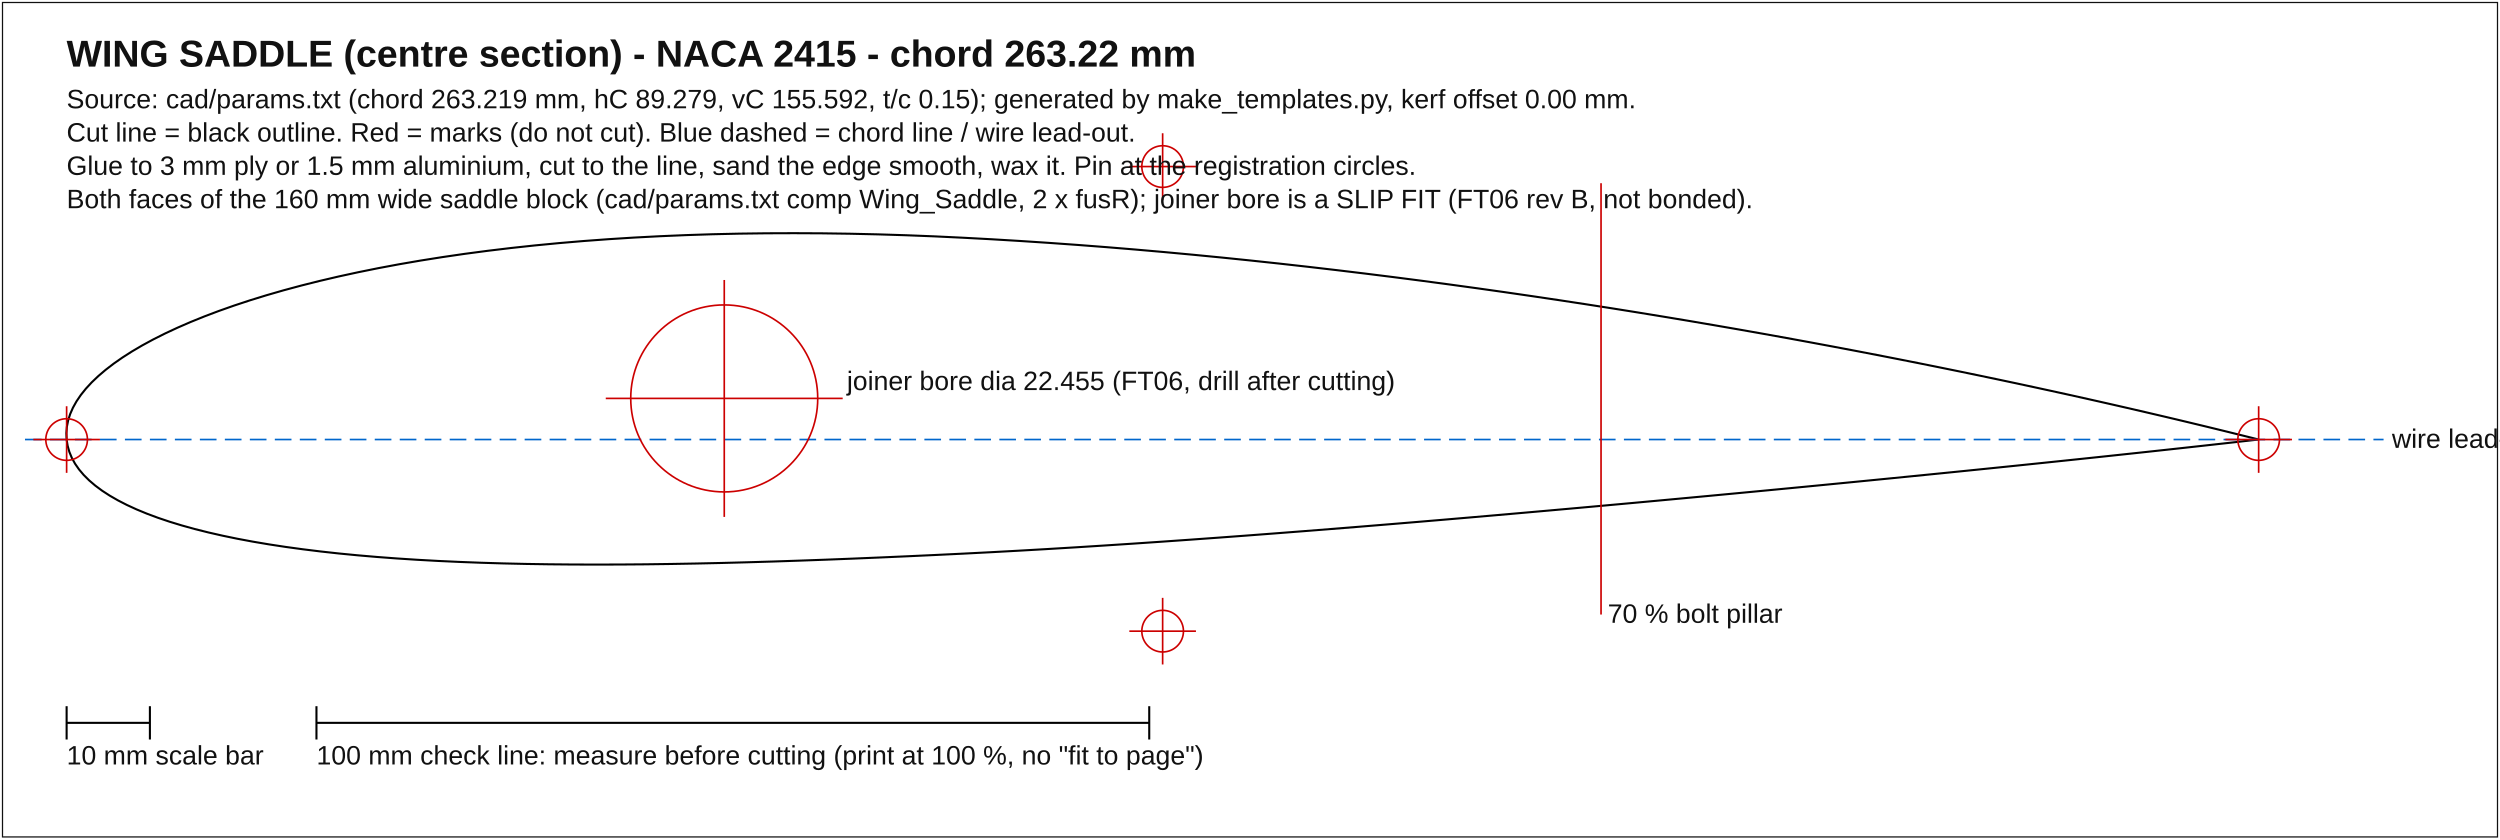
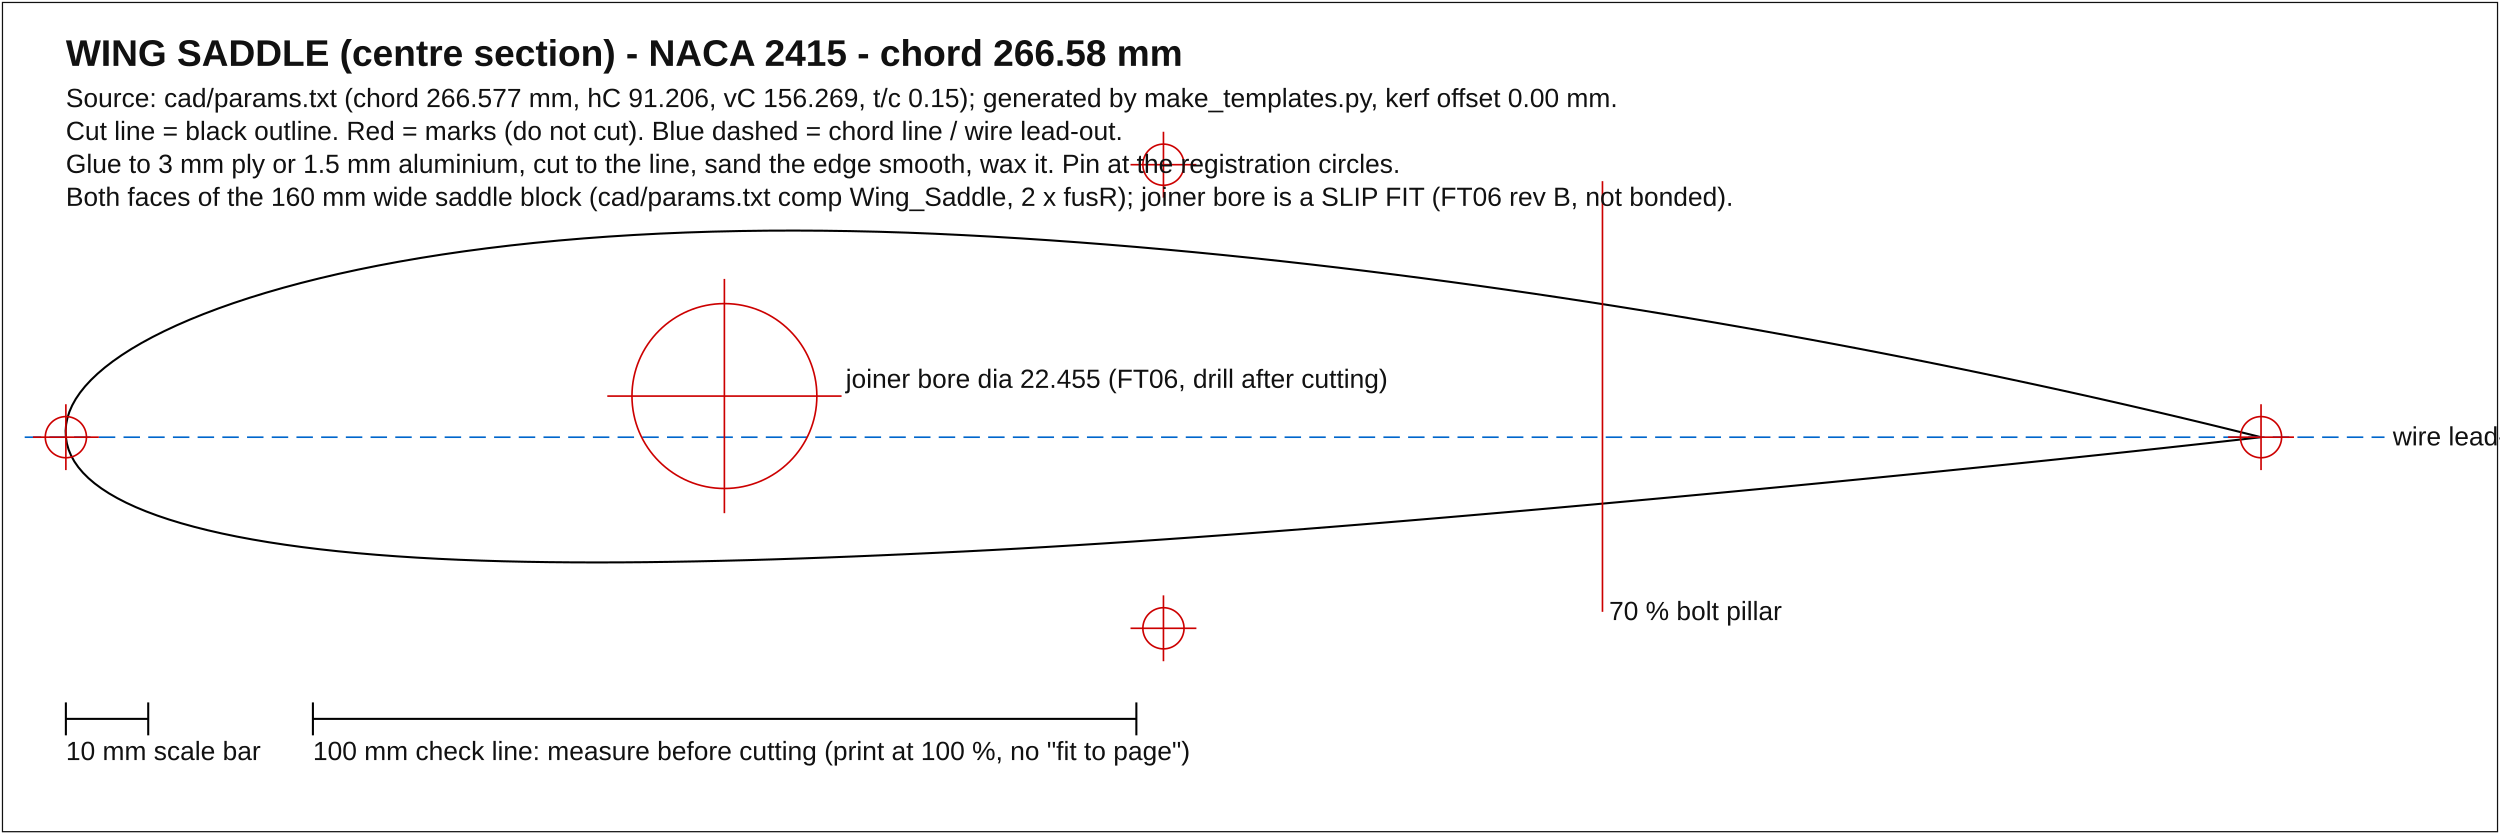
- <svg xmlns="http://www.w3.org/2000/svg" width="300.2mm" height="100.8mm" viewBox="0 0 300.2 100.8" font-family="Arial, Helvetica, sans-serif">
+ <svg xmlns="http://www.w3.org/2000/svg" width="303.6mm" height="101.3mm" viewBox="0 0 303.6 101.3" font-family="Arial, Helvetica, sans-serif">
  <style>text{font-size:3.2px;fill:#111}.lbl{font-size:4.5px;font-weight:bold}.thin{stroke:#111;stroke-width:0.15;fill:none}.cut{stroke:#000;stroke-width:0.25;fill:none}.mark{stroke:#c00;stroke-width:0.2;fill:none}.dash{stroke:#06c;stroke-width:0.2;fill:none;stroke-dasharray:2,1}</style>
-   <rect x="0.3" y="0.3" width="299.6" height="100.2" class="thin" />
-   <path d="M 271.219,52.778 L 271.174,52.767 L 271.041,52.733 L 270.818,52.677 L 270.507,52.599 L 270.107,52.499 L 269.618,52.378 L 269.041,52.235 L 268.377,52.070 L 267.625,51.885 L 266.787,51.679 L 265.862,51.453 L 264.851,51.207 L 263.755,50.943 L 262.575,50.659 L 261.312,50.358 L 259.965,50.039 L 258.536,49.704 L 257.027,49.352 L 255.437,48.985 L 253.768,48.603 L 252.021,48.207 L 250.198,47.797 L 248.298,47.375 L 246.325,46.942 L 244.278,46.497 L 242.159,46.041 L 239.969,45.577 L 237.711,45.103 L 235.385,44.622 L 232.993,44.134 L 230.537,43.639 L 228.018,43.140 L 225.438,42.635 L 222.798,42.127 L 220.101,41.616 L 217.347,41.103 L 214.540,40.588 L 211.681,40.073 L 208.771,39.559 L 205.813,39.046 L 202.809,38.534 L 199.760,38.026 L 196.670,37.521 L 193.539,37.020 L 190.370,36.525 L 187.166,36.036 L 183.927,35.554 L 180.657,35.079 L 177.359,34.613 L 174.033,34.156 L 170.682,33.709 L 167.309,33.273 L 163.916,32.849 L 160.505,32.437 L 157.079,32.038 L 153.640,31.653 L 150.191,31.283 L 146.733,30.928 L 143.270,30.590 L 139.803,30.268 L 136.335,29.964 L 132.869,29.678 L 129.406,29.411 L 125.950,29.164 L 122.503,28.937 L 119.067,28.730 L 115.644,28.546 L 112.227,28.383 L 108.805,28.248 L 105.404,28.142 L 102.026,28.065 L 98.673,28.017 L 95.349,28.000 L 92.055,28.013 L 88.794,28.055 L 85.569,28.128 L 82.382,28.232 L 79.235,28.365 L 76.131,28.528 L 73.072,28.721 L 70.061,28.943 L 67.099,29.195 L 64.188,29.475 L 61.332,29.784 L 58.532,30.121 L 55.790,30.484 L 53.108,30.875 L 50.488,31.291 L 47.932,31.732 L 45.443,32.198 L 43.021,32.688 L 40.668,33.200 L 38.387,33.734 L 36.178,34.289 L 34.044,34.863 L 31.985,35.457 L 30.004,36.068 L 28.101,36.696 L 26.278,37.340 L 24.536,37.999 L 22.877,38.671 L 21.301,39.356 L 19.809,40.052 L 18.402,40.759 L 17.082,41.475 L 15.848,42.200 L 14.703,42.932 L 13.645,43.671 L 12.677,44.416 L 11.798,45.165 L 11.009,45.918 L 10.310,46.675 L 9.702,47.434 L 9.185,48.195 L 8.759,48.958 L 8.425,49.722 L 8.181,50.486 L 8.030,51.250 L 7.969,52.014 L 8.000,52.778 L 8.121,53.532 L 8.331,54.269 L 8.630,54.989 L 9.017,55.690 L 9.493,56.373 L 10.056,57.039 L 10.706,57.685 L 11.442,58.313 L 12.264,58.923 L 13.171,59.513 L 14.163,60.084 L 15.238,60.636 L 16.395,61.168 L 17.635,61.680 L 18.955,62.172 L 20.354,62.644 L 21.833,63.095 L 23.388,63.526 L 25.021,63.936 L 26.728,64.325 L 28.510,64.694 L 30.364,65.041 L 32.290,65.367 L 34.285,65.672 L 36.350,65.955 L 38.481,66.218 L 40.679,66.460 L 42.941,66.680 L 45.266,66.880 L 47.652,67.059 L 50.099,67.218 L 52.603,67.357 L 55.164,67.475 L 57.780,67.575 L 60.450,67.655 L 63.171,67.717 L 65.942,67.760 L 68.761,67.786 L 71.627,67.794 L 74.537,67.786 L 77.491,67.763 L 80.485,67.723 L 83.518,67.669 L 86.589,67.602 L 89.695,67.520 L 92.835,67.427 L 96.006,67.321 L 99.207,67.205 L 102.435,67.078 L 105.689,66.942 L 108.966,66.797 L 112.265,66.645 L 115.607,66.483 L 118.976,66.310 L 122.359,66.125 L 125.755,65.930 L 129.161,65.724 L 132.575,65.508 L 135.994,65.284 L 139.416,65.051 L 142.840,64.811 L 146.262,64.564 L 149.680,64.311 L 153.092,64.051 L 156.496,63.787 L 159.890,63.519 L 163.271,63.246 L 166.636,62.970 L 169.984,62.691 L 173.312,62.410 L 176.619,62.127 L 179.901,61.842 L 183.156,61.556 L 186.383,61.270 L 189.578,60.984 L 192.741,60.698 L 195.868,60.413 L 198.957,60.128 L 202.007,59.845 L 205.015,59.564 L 207.979,59.285 L 210.898,59.008 L 213.768,58.733 L 216.588,58.462 L 219.356,58.193 L 222.070,57.928 L 224.728,57.667 L 227.329,57.410 L 229.870,57.157 L 232.350,56.909 L 234.766,56.666 L 237.118,56.427 L 239.403,56.194 L 241.620,55.967 L 243.767,55.745 L 245.843,55.529 L 247.846,55.320 L 249.775,55.117 L 251.629,54.922 L 253.405,54.733 L 255.103,54.551 L 256.722,54.378 L 258.260,54.212 L 259.717,54.054 L 261.090,53.904 L 262.380,53.763 L 263.585,53.630 L 264.704,53.507 L 265.737,53.392 L 266.682,53.287 L 267.540,53.192 L 268.309,53.106 L 268.989,53.029 L 269.579,52.963 L 270.080,52.907 L 270.489,52.860 L 270.808,52.824 L 271.036,52.798 L 271.173,52.783 L 271.219,52.778 Z" class="cut" />
-   <line x1="3.000" y1="52.778" x2="286.219" y2="52.778" class="dash" />
-   <text x="287.22" y="53.78">wire lead-out</text>
-   <path d="M 4.00,52.78 L 12.00,52.78 M 8.00,56.78 L 8.00,48.78" class="mark" />
-   <circle cx="8.00" cy="52.78" r="2.5" class="mark" />
-   <path d="M 267.22,52.78 L 275.22,52.78 M 271.22,56.78 L 271.22,48.78" class="mark" />
-   <circle cx="271.22" cy="52.78" r="2.5" class="mark" />
-   <path d="M 135.61,20.00 L 143.61,20.00 M 139.61,24.00 L 139.61,16.00" class="mark" />
-   <circle cx="139.61" cy="20.00" r="2.5" class="mark" />
-   <path d="M 135.61,75.79 L 143.61,75.79 M 139.61,79.79 L 139.61,71.79" class="mark" />
-   <circle cx="139.61" cy="75.79" r="2.5" class="mark" />
-   <circle cx="86.966" cy="47.843" r="11.227" class="mark" />
-   <path d="M 72.74,47.84 L 101.19,47.84 M 86.97,62.07 L 86.97,33.62" class="mark" />
-   <text x="101.69" y="46.84">joiner bore dia 22.455 (FT06, drill after cutting)</text>
-   <line x1="192.253" y1="22.000" x2="192.253" y2="73.794" class="mark" />
-   <text x="193.05" y="74.79">70 % bolt pillar</text>
-   <path d="M 8.0,86.8 L 18.0,86.8 M 8.0,84.8 L 8.0,88.8 M 18.0,84.8 L 18.0,88.8" class="cut" />
-   <text x="8.0" y="91.8">10 mm scale bar</text>
-   <path d="M 38.0,86.8 L 138.0,86.8 M 38.0,84.8 L 38.0,88.8 M 138.0,84.8 L 138.0,88.8" class="cut" />
-   <text x="38.0" y="91.8">100 mm check line: measure before cutting (print at 100 %, no "fit to page")</text>
-   <text x="8.0" y="8" class="lbl">WING SADDLE (centre section) - NACA 2415 - chord 263.22 mm</text>
-   <text x="8.0" y="13.0">Source: cad/params.txt (chord 263.219 mm, hC 89.279, vC 155.592, t/c 0.15); generated by make_templates.py, kerf offset 0.00 mm.</text>
+   <rect x="0.3" y="0.3" width="303.0" height="100.7" class="thin" />
+   <path d="M 274.577,53.094 L 274.532,53.083 L 274.397,53.049 L 274.171,52.992 L 273.856,52.913 L 273.450,52.812 L 272.956,52.689 L 272.372,52.544 L 271.699,52.377 L 270.937,52.189 L 270.088,51.981 L 269.151,51.752 L 268.128,51.503 L 267.018,51.235 L 265.823,50.949 L 264.543,50.643 L 263.179,50.321 L 261.733,49.981 L 260.204,49.625 L 258.594,49.253 L 256.904,48.866 L 255.134,48.465 L 253.288,48.050 L 251.364,47.623 L 249.365,47.183 L 247.292,46.733 L 245.146,46.272 L 242.929,45.801 L 240.642,45.322 L 238.286,44.834 L 235.864,44.340 L 233.376,43.839 L 230.825,43.333 L 228.212,42.822 L 225.538,42.307 L 222.807,41.790 L 220.018,41.270 L 217.175,40.749 L 214.279,40.227 L 211.332,39.706 L 208.337,39.186 L 205.294,38.669 L 202.207,38.154 L 199.077,37.642 L 195.906,37.135 L 192.697,36.634 L 189.451,36.139 L 186.172,35.650 L 182.860,35.170 L 179.519,34.697 L 176.151,34.235 L 172.757,33.782 L 169.342,33.341 L 165.905,32.911 L 162.451,32.494 L 158.981,32.090 L 155.498,31.700 L 152.005,31.325 L 148.503,30.966 L 144.995,30.623 L 141.484,30.297 L 137.972,29.989 L 134.462,29.699 L 130.955,29.429 L 127.455,29.179 L 123.964,28.949 L 120.484,28.740 L 117.018,28.553 L 113.557,28.388 L 110.091,28.251 L 106.646,28.143 L 103.225,28.065 L 99.830,28.018 L 96.463,28.000 L 93.127,28.013 L 89.825,28.056 L 86.559,28.130 L 83.331,28.235 L 80.144,28.369 L 77.000,28.535 L 73.902,28.730 L 70.852,28.955 L 67.853,29.210 L 64.905,29.494 L 62.012,29.807 L 59.176,30.148 L 56.399,30.516 L 53.683,30.911 L 51.030,31.333 L 48.442,31.780 L 45.920,32.252 L 43.467,32.747 L 41.085,33.266 L 38.774,33.807 L 36.537,34.369 L 34.376,34.951 L 32.291,35.552 L 30.284,36.171 L 28.358,36.807 L 26.511,37.460 L 24.747,38.127 L 23.067,38.807 L 21.470,39.501 L 19.960,40.206 L 18.535,40.922 L 17.198,41.647 L 15.948,42.381 L 14.788,43.123 L 13.717,43.871 L 12.736,44.625 L 11.846,45.384 L 11.047,46.147 L 10.339,46.913 L 9.724,47.682 L 9.200,48.453 L 8.769,49.225 L 8.430,49.999 L 8.184,50.773 L 8.030,51.547 L 7.969,52.320 L 8.000,53.094 L 8.123,53.858 L 8.335,54.605 L 8.638,55.333 L 9.030,56.043 L 9.512,56.735 L 10.082,57.409 L 10.740,58.064 L 11.486,58.700 L 12.319,59.317 L 13.237,59.915 L 14.241,60.493 L 15.330,61.052 L 16.502,61.591 L 17.757,62.109 L 19.094,62.608 L 20.512,63.086 L 22.009,63.543 L 23.585,63.979 L 25.238,64.395 L 26.967,64.789 L 28.771,65.162 L 30.649,65.513 L 32.599,65.844 L 34.621,66.152 L 36.711,66.440 L 38.870,66.706 L 41.096,66.950 L 43.387,67.174 L 45.741,67.376 L 48.158,67.557 L 50.636,67.718 L 53.172,67.859 L 55.766,67.979 L 58.415,68.080 L 61.119,68.161 L 63.875,68.223 L 66.681,68.267 L 69.536,68.293 L 72.439,68.302 L 75.386,68.294 L 78.377,68.270 L 81.410,68.230 L 84.482,68.175 L 87.592,68.107 L 90.738,68.025 L 93.917,67.930 L 97.129,67.823 L 100.371,67.705 L 103.640,67.577 L 106.935,67.439 L 110.255,67.292 L 113.595,67.138 L 116.980,66.974 L 120.392,66.799 L 123.818,66.612 L 127.257,66.414 L 130.707,66.205 L 134.164,65.987 L 137.627,65.760 L 141.093,65.524 L 144.560,65.281 L 148.026,65.030 L 151.487,64.774 L 154.943,64.511 L 158.391,64.244 L 161.828,63.972 L 165.252,63.696 L 168.660,63.416 L 172.051,63.134 L 175.421,62.849 L 178.770,62.562 L 182.094,62.274 L 185.391,61.985 L 188.658,61.695 L 191.895,61.405 L 195.098,61.115 L 198.265,60.826 L 201.394,60.538 L 204.482,60.252 L 207.529,59.967 L 210.531,59.684 L 213.486,59.403 L 216.393,59.125 L 219.249,58.850 L 222.052,58.579 L 224.801,58.310 L 227.493,58.046 L 230.127,57.785 L 232.700,57.529 L 235.212,57.278 L 237.659,57.031 L 240.041,56.790 L 242.355,56.554 L 244.600,56.323 L 246.775,56.099 L 248.877,55.881 L 250.906,55.669 L 252.860,55.463 L 254.737,55.265 L 256.536,55.074 L 258.256,54.890 L 259.895,54.714 L 261.453,54.546 L 262.928,54.386 L 264.319,54.234 L 265.625,54.091 L 266.845,53.957 L 267.979,53.832 L 269.025,53.716 L 269.983,53.610 L 270.851,53.513 L 271.630,53.426 L 272.319,53.349 L 272.916,53.281 L 273.423,53.224 L 273.838,53.177 L 274.161,53.141 L 274.392,53.115 L 274.531,53.099 L 274.577,53.094 Z" class="cut" />
+   <line x1="3.000" y1="53.094" x2="289.577" y2="53.094" class="dash" />
+   <text x="290.58" y="54.09">wire lead-out</text>
+   <path d="M 4.00,53.09 L 12.00,53.09 M 8.00,57.09 L 8.00,49.09" class="mark" />
+   <circle cx="8.00" cy="53.09" r="2.5" class="mark" />
+   <path d="M 270.58,53.09 L 278.58,53.09 M 274.58,57.09 L 274.58,49.09" class="mark" />
+   <circle cx="274.58" cy="53.09" r="2.5" class="mark" />
+   <path d="M 137.29,20.00 L 145.29,20.00 M 141.29,24.00 L 141.29,16.00" class="mark" />
+   <circle cx="141.29" cy="20.00" r="2.5" class="mark" />
+   <path d="M 137.29,76.30 L 145.29,76.30 M 141.29,80.30 L 141.29,72.30" class="mark" />
+   <circle cx="141.29" cy="76.30" r="2.5" class="mark" />
+   <circle cx="87.973" cy="48.096" r="11.227" class="mark" />
+   <path d="M 73.75,48.10 L 102.20,48.10 M 87.97,62.32 L 87.97,33.87" class="mark" />
+   <text x="102.70" y="47.10">joiner bore dia 22.455 (FT06, drill after cutting)</text>
+   <line x1="194.604" y1="22.000" x2="194.604" y2="74.302" class="mark" />
+   <text x="195.40" y="75.30">70 % bolt pillar</text>
+   <path d="M 8.0,87.3 L 18.0,87.3 M 8.0,85.3 L 8.0,89.3 M 18.0,85.3 L 18.0,89.3" class="cut" />
+   <text x="8.0" y="92.3">10 mm scale bar</text>
+   <path d="M 38.0,87.3 L 138.0,87.3 M 38.0,85.3 L 38.0,89.3 M 138.0,85.3 L 138.0,89.3" class="cut" />
+   <text x="38.0" y="92.3">100 mm check line: measure before cutting (print at 100 %, no "fit to page")</text>
+   <text x="8.0" y="8" class="lbl">WING SADDLE (centre section) - NACA 2415 - chord 266.58 mm</text>
+   <text x="8.0" y="13.0">Source: cad/params.txt (chord 266.577 mm, hC 91.206, vC 156.269, t/c 0.15); generated by make_templates.py, kerf offset 0.00 mm.</text>
  <text x="8.0" y="17.0">Cut line = black outline. Red = marks (do not cut). Blue dashed = chord line / wire lead-out.</text>
  <text x="8.0" y="21.0">Glue to 3 mm ply or 1.5 mm aluminium, cut to the line, sand the edge smooth, wax it. Pin at the registration circles.</text>
  <text x="8.0" y="25.0">Both faces of the 160 mm wide saddle block (cad/params.txt comp Wing_Saddle, 2 x fusR); joiner bore is a SLIP FIT (FT06 rev B, not bonded).</text>
</svg>
